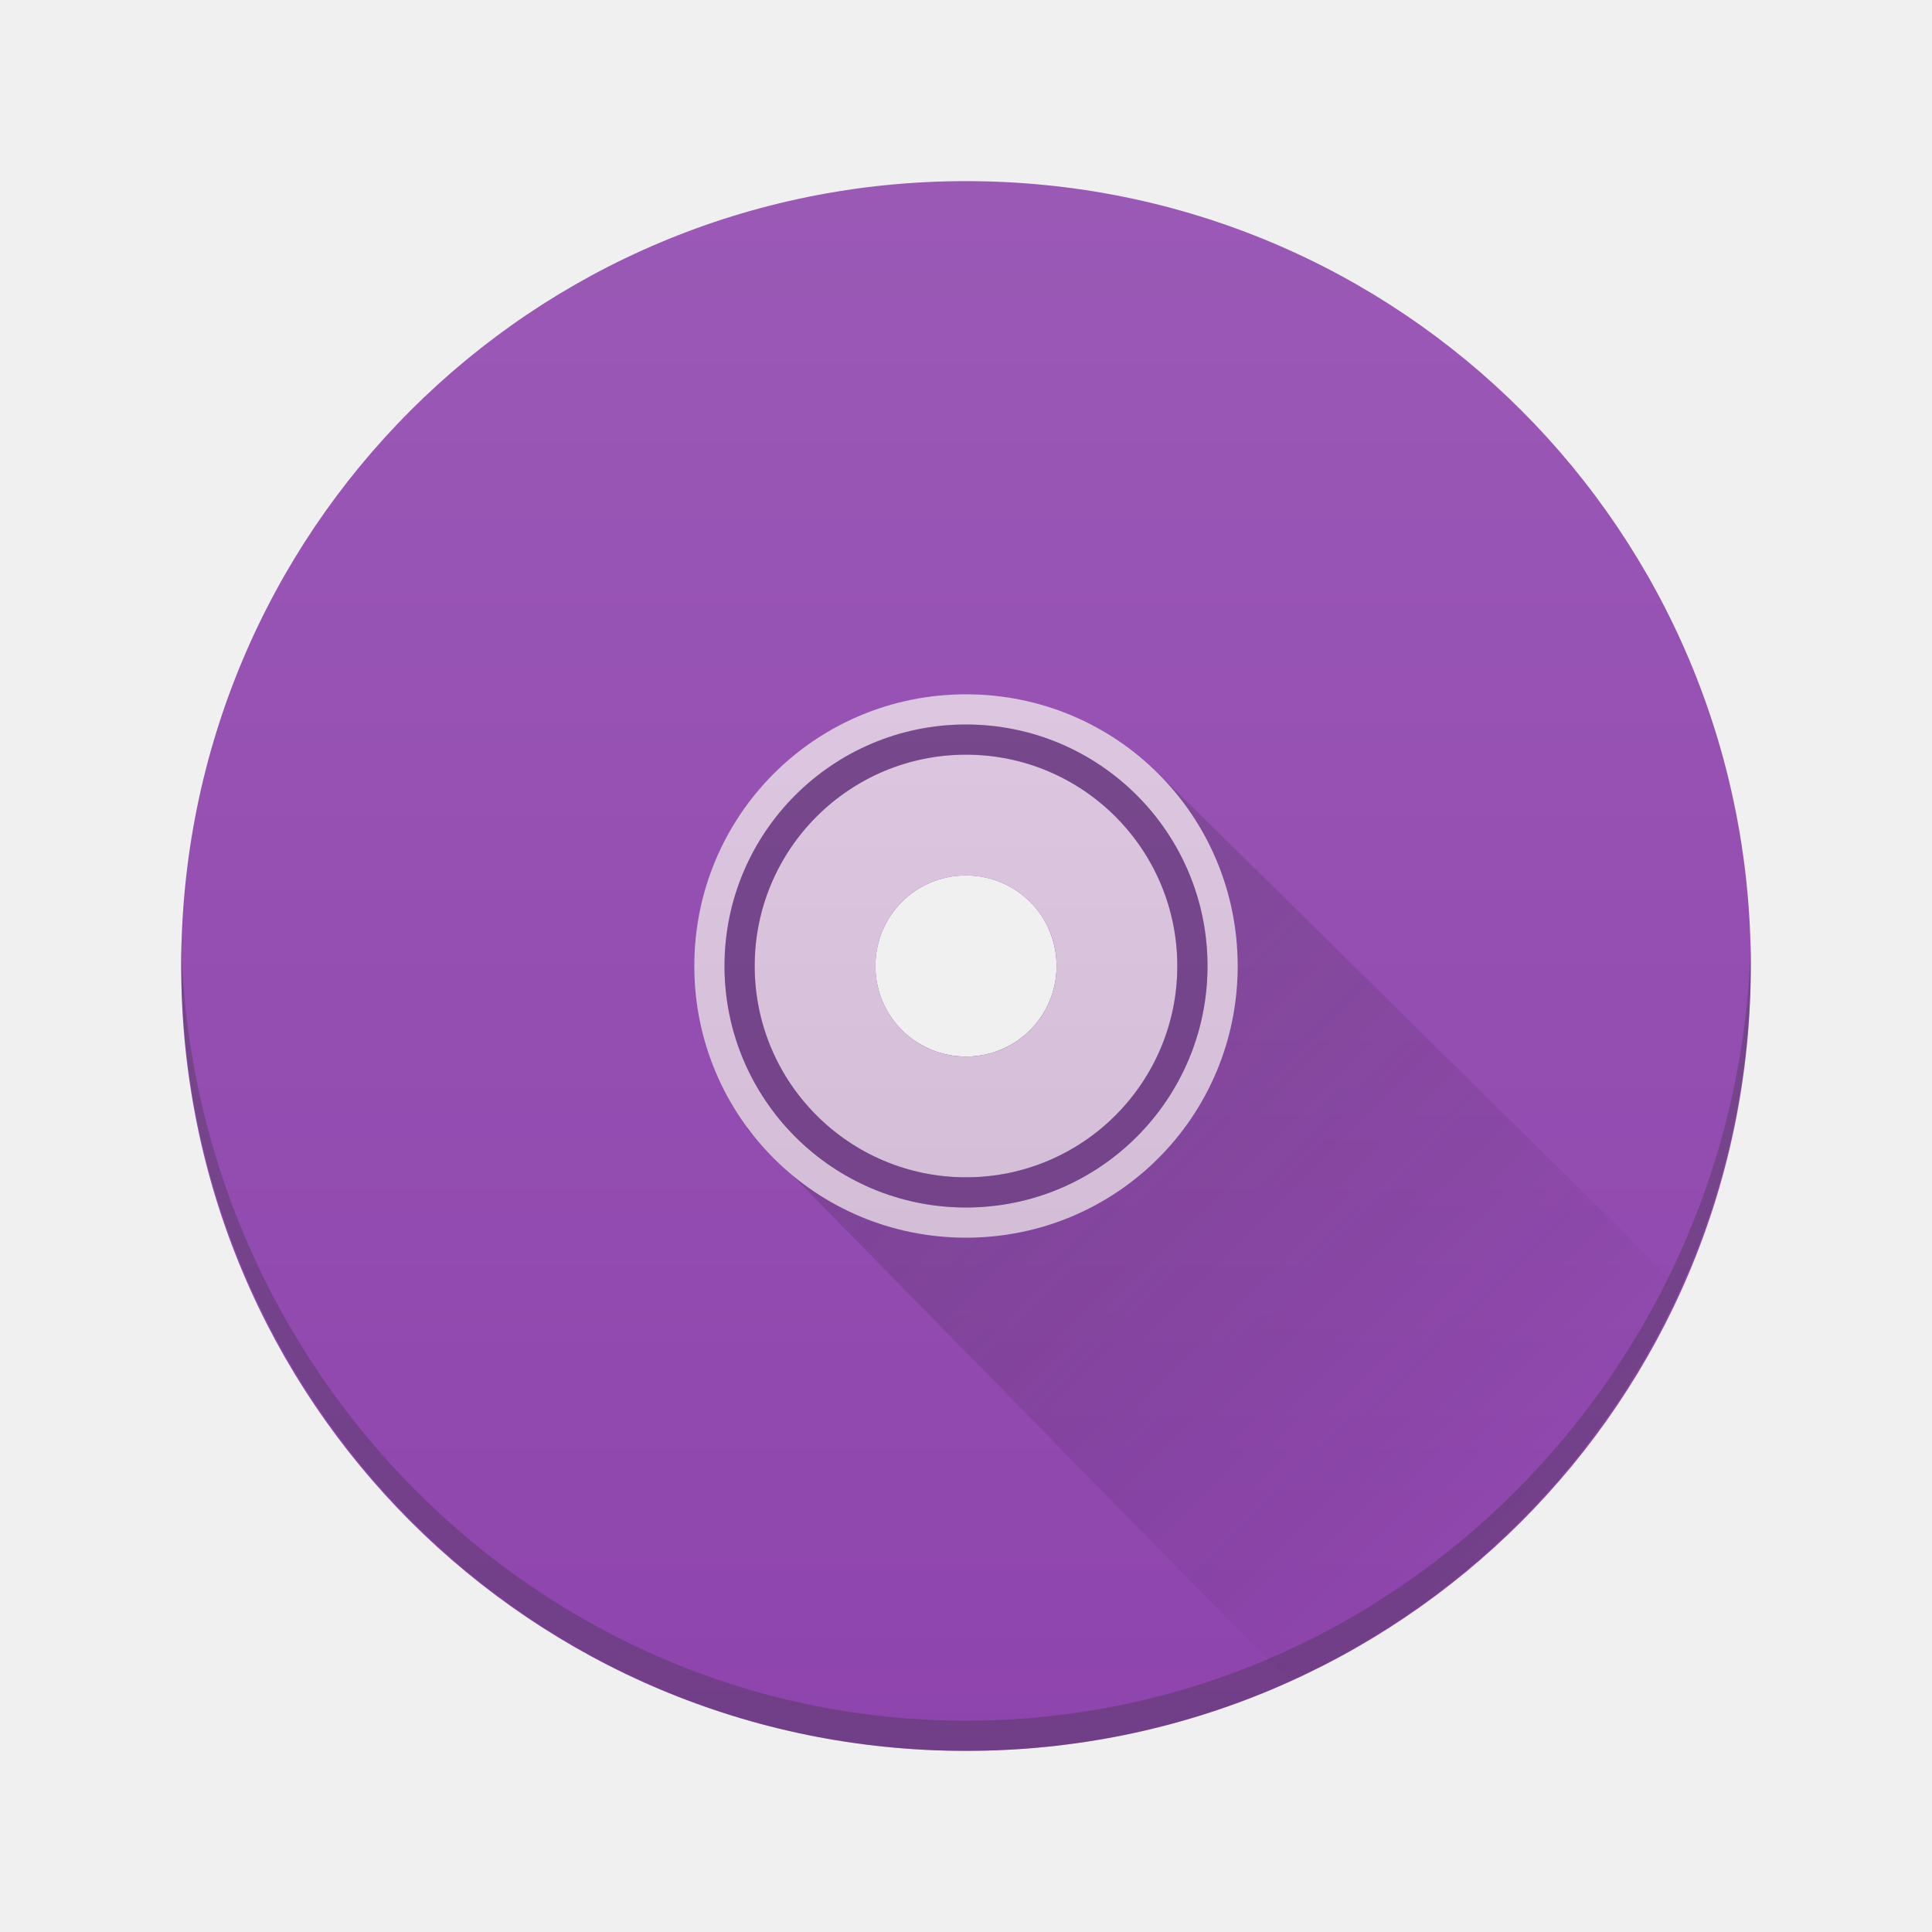
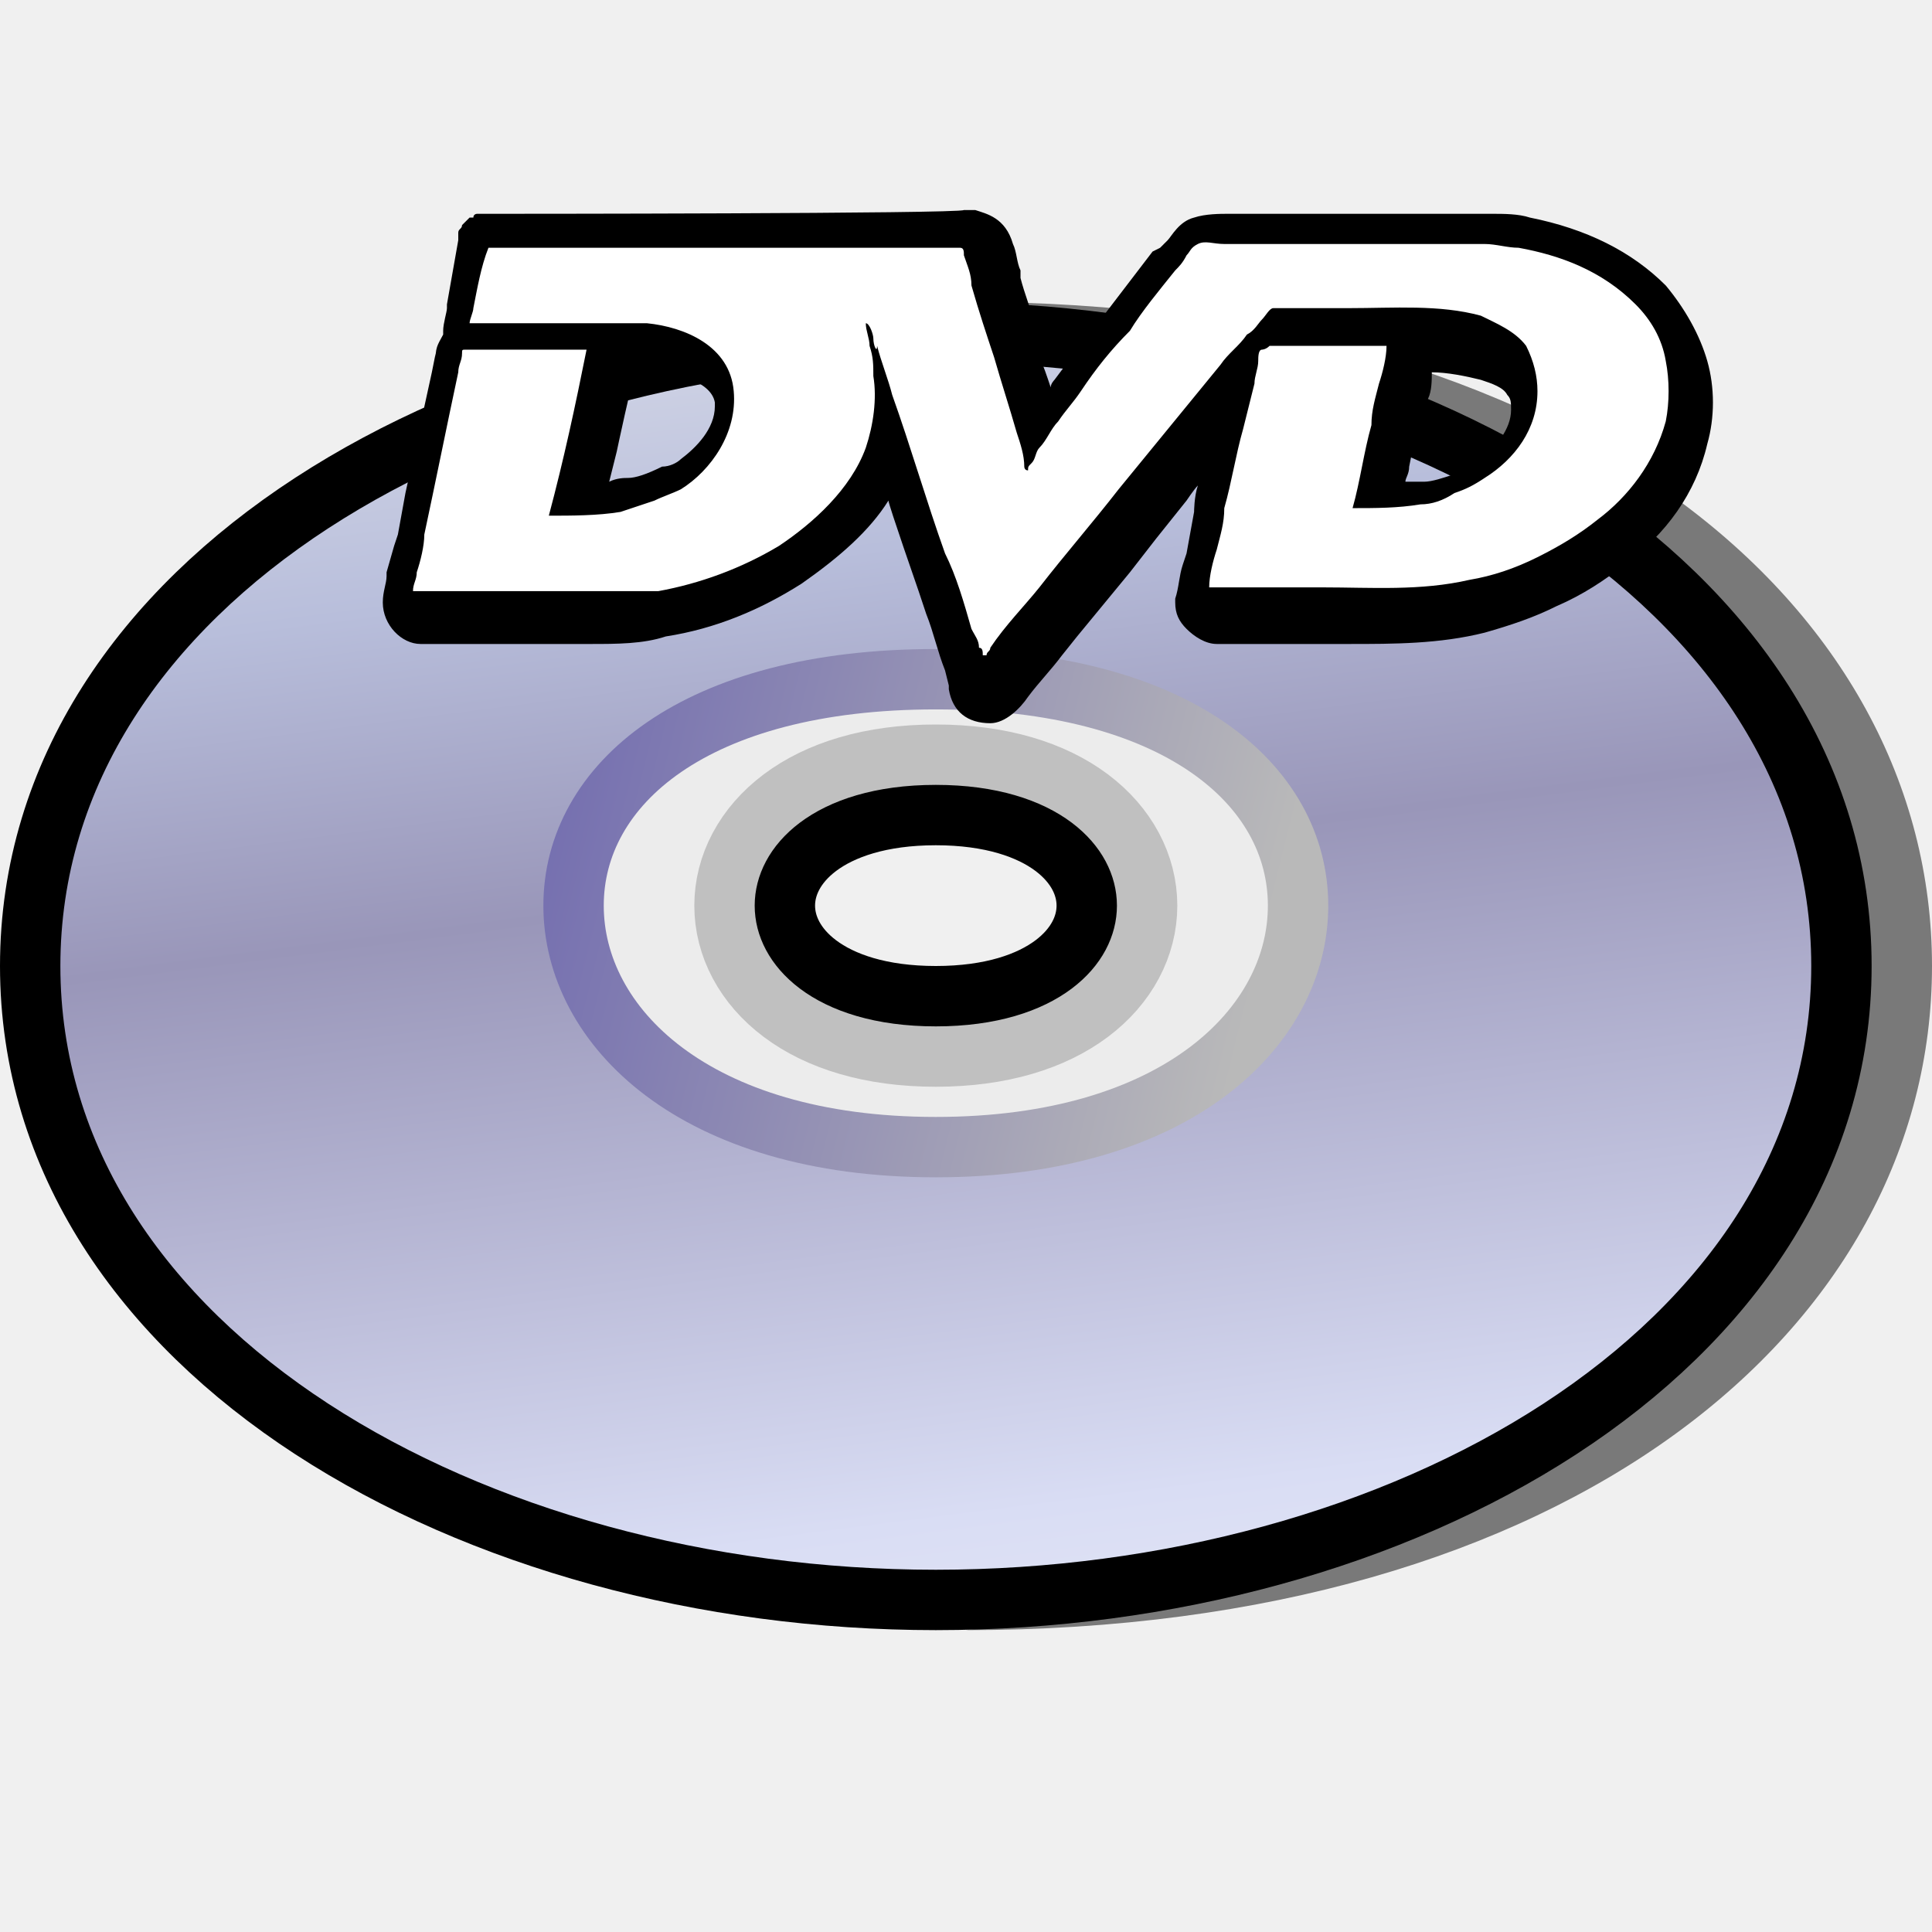
- <svg xmlns="http://www.w3.org/2000/svg" xmlns:xlink="http://www.w3.org/1999/xlink" width="64" version="1.1" height="64">
-   <defs id="defs5455">
-     <linearGradient id="linearGradient4372" xlink:href="#linearGradient4227" y1="523.798" y2="537.798" x1="408.572" gradientUnits="userSpaceOnUse" x2="422.571" gradientTransform="matrix(1.299889 0 0 1.3 -499.0973 -648.9374)" />
-     <linearGradient id="linearGradient4227">
-       <stop style="stop-color:#292c2f" id="stop4229" />
-       <stop offset="1" style="stop-opacity:0" id="stop4231" />
+ <svg xmlns="http://www.w3.org/2000/svg" version="1.1" width="64" height="64" color-interpolation="linearRGB" id="svg2">
+   <defs id="defs34" />
+   <g id="g4">
+     <path style="fill:#010101; fill-opacity:0.494" d="M32 10C48 12 60 20 60 32C60 44 48 52 32 54C52 54 64 44 64 32C64 20 52 10 32 10z" id="path6" />
+     <path style="fill:none; stroke:#000000; stroke-width:4" d="M31 12C16 12 2 20 2 32C2 44 16 52 31 52C46 52 60 44 60 32C60 20 46 12 31 12z            M31 26C27 26 25 28 25 30C25 32 27 34 31 34C35 34 37 32 37 30C37 28 35 26 31 26z" id="path8" />
+     <linearGradient id="gradient0" gradientUnits="userSpaceOnUse" x1="4.64" y1="67.69" x2="-3.64" y2="3.2">
+       <stop offset="0" stop-color="#f1f1f1" id="stop11" />
+       <stop offset="0.212" stop-color="#d9ddf4" id="stop13" />
+       <stop offset="0.542" stop-color="#9996b9" id="stop15" />
+       <stop offset="0.708" stop-color="#b8bedb" id="stop17" />
+       <stop offset="1" stop-color="#f4f4f4" id="stop19" />
    </linearGradient>
-     <linearGradient id="linearGradient3834" xlink:href="#linearGradient4300-9" y1="540.798" y2="506.798" x2="0" gradientUnits="userSpaceOnUse" gradientTransform="matrix(1.529281 0 0 1.529412 -592.8205 -769.1029)" />
-     <linearGradient id="linearGradient3862" xlink:href="#linearGradient4351-5" y1="540.798" y2="506.798" x2="0" gradientUnits="userSpaceOnUse" gradientTransform="matrix(0.5294124 0 0 0.5294124 -184.3028 -245.3052)" />
-     <linearGradient id="linearGradient4300-9">
-       <stop style="stop-color:#8e44ad" id="stop4302-6" />
-       <stop offset="1" style="stop-color:#9b59b6" id="stop4304-0" />
+     <path style="fill:url(#gradient0)" d="M31 12C16 12 2 20 2 32C2 44 16 52 31 52C46 52 60 44 60 32C60 20 46 12 31 12z            M43 30C43 34 39 38 31 38C23 38 19 34 19 30C19 26 23 22.5 31 22.5C39 22.5 43 26 43 30z" id="path21" />
+     <path style="fill:#ebebeb; fill-opacity:0.816" d="M43 30C43 34 39 38 31 38C23 38 19 34 19 30C19 26 23 22.5 31 22.5C39 22.5 43 26 43 30z            M31 26C27 26 25 28 25 30C25 32 27 34 31 34C35 34 37 32 37 30C37 28 35 26 31 26z" id="path23" />
+     <linearGradient id="gradient1" gradientUnits="userSpaceOnUse" x1="6.84" y1="-3.55" x2="48.02" y2="6.68">
+       <stop offset="0" stop-color="#4137a9" id="stop26" />
+       <stop offset="1" stop-color="#b9b9b9" id="stop28" />
    </linearGradient>
-     <linearGradient id="linearGradient4351-5">
-       <stop style="stop-color:#d3bdd7" id="stop4353-6" />
-       <stop offset="1" style="stop-color:#dcc6e0" id="stop4355-6" />
-     </linearGradient>
-   </defs>
-   <g id="layer1" transform="matrix(1 0 0 1 -376.5714 -491.798)">
-     <path style="fill:url(#linearGradient3834)" id="rect4146" d="M 32 6 C 17.597 6 6.002 17.596 6.002 32 C 6.002 46.404 17.597 58 32 58 C 46.403 58 57.998 46.404 57.998 32 C 57.998 17.596 46.403 6 32 6 z M 32 29 C 33.662 29 35 30.338 35 32 C 35 33.662 33.662 35 32 35 C 30.338 35 29 33.662 29 32 C 29 30.338 30.338 29 32 29 z " transform="matrix(1 0 0 1 376.5714 491.798)" />
-     <path style="fill:url(#linearGradient4372);opacity:0.2;fill-rule:evenodd" id="path4364" d="M 38.125 25.375 L 37.57 26.258 A 8 8 0 0 1 40 32 A 8 8 0 0 1 32 40 A 8 8 0 0 1 25.67 36.877 L 24.719 37.375 L 42.684 55.684 C 48.454 53.086 53.084 48.454 55.682 42.684 L 38.125 25.375 z M 37.025 27.127 L 34.736 30.777 C 34.903 31.151 35 31.563 35 32 C 35 33.662 33.662 35 32 35 C 31.358 35 30.768 34.796 30.281 34.455 L 26.564 36.406 A 7 7 0 0 0 32 39 A 7 7 0 0 0 39 32 A 7 7 0 0 0 37.025 27.127 z " transform="matrix(1 0 0 1 376.5714 491.798)" />
-     <path style="fill:url(#linearGradient3862)" id="rect4270" d="M 32 23 C 27.014 23 23 27.014 23 32 C 23 36.986 27.014 41 32 41 C 36.986 41 41 36.986 41 32 C 41 27.014 36.986 23 32 23 z M 32 24 A 8 8 0 0 1 40 32 A 8 8 0 0 1 32 40 A 8 8 0 0 1 24 32 A 8 8 0 0 1 32 24 z M 32 25 A 7 7 0 0 0 25 32 A 7 7 0 0 0 32 39 A 7 7 0 0 0 39 32 A 7 7 0 0 0 32 25 z M 32 29 C 33.662 29 35 30.338 35 32 C 35 33.662 33.662 35 32 35 C 30.338 35 29 33.662 29 32 C 29 30.338 30.338 29 32 29 z " transform="matrix(1 0 0 1 376.5714 491.798)" />
-     <path style="fill:#2e3132;fill-opacity:0.294" id="rect4284" d="m 6.002,31.191 c -0.005,0.218 0,0.435 0,0.654 C 6.002,46.335 17.597,58 32,58 46.403,58 57.998,46.335 57.998,31.846 c 0,-0.219 0.005,-0.437 0,-0.654 C 57.654,45.375 46.185,57 32,57 17.815,57 6.346,45.375 6.002,31.191 Z" transform="matrix(1 0 0 1 376.5714 491.798)" />
-     <path style="fill:#2e3132;fill-opacity:0.294;stroke-linecap:round" id="path4558" d="M 32 24 A 8 8 0 0 0 24 32 A 8 8 0 0 0 32 40 A 8 8 0 0 0 40 32 A 8 8 0 0 0 32 24 z M 32 25 A 7 7 0 0 1 39 32 A 7 7 0 0 1 32 39 A 7 7 0 0 1 25 32 A 7 7 0 0 1 32 25 z " transform="matrix(1 0 0 1 376.5714 491.798)" />
+     <path style="fill:none; stroke:url(#gradient1); stroke-width:2" d="M43 30C43 34 39 38 31 38C23 38 19 34 19 30C19 26 23 22.5 31 22.5C39 22.5 43 26 43 30z" id="path30" />
+   </g>
+   <g transform="matrix(1.25,0,0,1.25,11.43061,-0.4173729)" id="g7532">
+     <g style="clip-rule:nonzero;fill-rule:nonzero;stroke:none;stroke-miterlimit:4" id="g38">
+       <path d="M 36.1,9.9 C 35.9,9.2 35.5,8.5 35,7.9 34.1,7 32.9,6.4 31.4,6.1 31.1,6 30.7,6 30.4,6 30.1,6 29.8,6 29.6,6 l -0.2,0 -2,0 -2,0 -0.6,0 C 24.4,6 24,6 23.5,6 l -0.1,0 c -0.2,0 -0.6,0 -0.9,0.1 -0.4,0.1 -0.6,0.5 -0.7,0.6 l 0,0 c 0,0 -0.2,0.2 -0.2,0.2 L 21.4,7 20.1,8.7 19.7,9.2 c -0.3,0.4 -0.6,0.8 -0.9,1.2 0,0 -0.1,0.1 -0.1,0.2 C 18.6,10.3 18.5,10 18.4,9.8 L 18.3,9 C 18.2,8.6 18,8.1 17.9,7.7 l 0,-0.2 C 17.8,7.3 17.8,7 17.7,6.8 l 0,0 0,0 C 17.5,6.1 17,6 16.7,5.9 c 0,0 -0.3,0 -0.3,0 l 0,0 C 16.3,6 4,6 4,6 4,6 3.9,6 3.8,6 c 0,0 0,0 -0.1,0 0,0 -0.1,0 -0.1,0 0,0 0,0 -0.1,0 0,0 -0.1,0 -0.1,0.1 0,0 0,0 -0.1,0 0,0 -0.1,0.1 -0.1,0.1 0,0 0,0 0,0 0,0 -0.1,0.1 -0.1,0.1 0,0 0,0 0,0 0,0.1 -0.1,0.1 -0.1,0.2 0,0 0,0 0,0.1 0,0 0,0.1 0,0.1 l -0.3,1.7 0,0.1 c 0,0.1 -0.1,0.4 -0.1,0.6 0,0 0,0.1 0,0.1 C 2.5,9.4 2.4,9.5 2.4,9.8 l 0,-0.1 -0.1,0.5 -0.7,3.2 -0.2,1.1 -0.1,0.3 -0.2,0.7 0,0.1 C 1.1,15.8 1,16 1,16.3 c 0,0.6 0.5,1.1 1,1.1 l 2.5,0 1.7,0 0.3,0 c 0.7,0 1.4,0 2,-0.2 1.3,-0.2 2.5,-0.7 3.6,-1.4 1,-0.7 1.8,-1.4 2.3,-2.2 0,0.1 0.8,2.4 0.8,2.4 l 0.2,0.6 c 0.2,0.5 0.3,1 0.5,1.5 l 0,0 0.1,0.4 0,0.1 c 0.1,0.6 0.5,0.9 1.1,0.9 0.4,0 0.8,-0.4 1,-0.7 l -0.1,0.1 0.1,-0.1 c 0.3,-0.4 0.6,-0.7 0.9,-1.1 l 0.4,-0.5 1.4,-1.7 0.7,-0.9 0.8,-1 c 0,0 0.2,-0.3 0.3,-0.4 -0.1,0.3 -0.1,0.7 -0.1,0.7 0,0 -0.2,1.1 -0.2,1.1 0,0 -0.1,0.3 -0.1,0.3 -0.1,0.3 -0.1,0.6 -0.2,0.9 0,0 0,0.1 0,0.1 0,0.3 0.1,0.5 0.3,0.7 0.2,0.2 0.5,0.4 0.8,0.4 l 3,0 0.5,0 c 1.2,0 2.4,0 3.6,-0.3 0.7,-0.2 1.3,-0.4 1.9,-0.7 0.7,-0.3 1.3,-0.7 1.8,-1.1 1.1,-0.8 1.9,-1.9 2.2,-3.2 0.2,-0.7 0.2,-1.5 0,-2.2 z M 7.2,12.3 c 0,0 0.4,-1.9 0.5,-2.1 0.2,0 0.5,0 0.7,0 0.2,0 1.3,0.2 1.4,0.8 0,0 0,0.1 0,0.1 0,0.6 -0.5,1.1 -0.9,1.4 C 8.8,12.6 8.6,12.7 8.4,12.7 8,12.9 7.7,13 7.5,13 7.4,13 7.2,13 7,13.1 7.1,12.7 7.2,12.3 7.2,12.3 Z m 21.3,0.8 c -0.1,0 -0.3,0 -0.4,0 0,-0.1 0.1,-0.2 0.1,-0.4 l 0.1,-0.5 0.1,-0.4 0.2,-0.7 0.1,-0.2 c 0.1,-0.2 0.1,-0.5 0.1,-0.7 0.4,0 0.9,0.1 1.3,0.2 0.3,0.1 0.6,0.2 0.7,0.4 0.1,0.1 0.1,0.2 0.1,0.4 0,0 0,0 0,0 0,0.5 -0.4,1 -0.9,1.4 -0.2,0.1 -0.4,0.2 -0.6,0.3 -0.3,0.1 -0.6,0.2 -0.8,0.2 z" id="path40" />
+       <path d="m 17.1,19.4 c 0,0 0,0 0,0 0,0 0,0 0,0 z" id="path42" />
+       <path d="m 17.1,19.4 c 0,0 0,0 0,0 0,0 0,0 0,0 0,0 0,0 0,0 z" id="path44" />
+     </g>
+     <path style="clip-rule:nonzero;fill:#ffffff;fill-rule:nonzero;stroke:none;stroke-miterlimit:4" d="m 3.8,6.9 c 2.7,0 5.4,0 8.2,0 1.4,0 2.7,0 4.1,0 0.1,0 0.2,0 0.2,0 0.1,0 0.1,0.1 0.1,0.2 0.1,0.3 0.2,0.5 0.2,0.8 0.2,0.7 0.4,1.3 0.6,1.9 0.2,0.7 0.4,1.3 0.6,2 0.1,0.3 0.2,0.6 0.2,0.9 0,0 0,0.1 0.1,0.1 0,-0.1 0,-0.1 0.1,-0.2 0.1,-0.1 0.1,-0.3 0.2,-0.4 0.2,-0.2 0.3,-0.5 0.5,-0.7 0.2,-0.3 0.4,-0.5 0.6,-0.8 0.4,-0.6 0.8,-1.1 1.3,-1.6 C 21.1,8.6 21.6,8 22,7.5 22.1,7.4 22.2,7.3 22.3,7.1 22.4,7 22.4,6.9 22.6,6.8 c 0.2,-0.1 0.4,0 0.7,0 0.6,0 1.3,0 1.9,0 0.7,0 1.3,0 2,0 0.7,0 1.3,0 2,0 0.3,0 0.7,0 1,0 0.3,0 0.6,0.1 0.9,0.1 1.1,0.2 2.2,0.6 3.1,1.5 0.4,0.4 0.7,0.9 0.8,1.5 0.1,0.5 0.1,1.1 0,1.6 -0.3,1.1 -1,2 -1.8,2.6 -0.5,0.4 -1,0.7 -1.6,1 -0.6,0.3 -1.2,0.5 -1.8,0.6 -1.3,0.3 -2.6,0.2 -3.9,0.2 -1,0 -2,0 -3,0 0,-0.3 0.1,-0.7 0.2,-1 0.1,-0.4 0.2,-0.7 0.2,-1.1 0.2,-0.7 0.3,-1.4 0.5,-2.1 0.1,-0.4 0.2,-0.8 0.3,-1.2 0,-0.2 0.1,-0.4 0.1,-0.6 0,-0.1 0,-0.3 0.1,-0.3 0,0 0.1,0 0.2,-0.1 0.1,0 0.2,0 0.3,0 0.2,0 0.5,0 0.7,0 0.7,0 1.4,0 2.1,0 0,0.3 -0.1,0.7 -0.2,1 -0.1,0.4 -0.2,0.7 -0.2,1.1 -0.2,0.7 -0.3,1.5 -0.5,2.2 0.6,0 1.2,0 1.8,-0.1 0.3,0 0.6,-0.1 0.9,-0.3 0.3,-0.1 0.5,-0.2 0.8,-0.4 0.8,-0.5 1.4,-1.3 1.4,-2.3 0,-0.4 -0.1,-0.8 -0.3,-1.2 C 31,9.1 30.5,8.9 30.1,8.7 29,8.4 27.8,8.5 26.6,8.5 c -0.3,0 -0.7,0 -1,0 -0.2,0 -0.3,0 -0.5,0 -0.2,0 -0.4,0 -0.5,0 -0.1,0 -0.2,0.2 -0.3,0.3 -0.1,0.1 -0.2,0.3 -0.4,0.4 -0.2,0.3 -0.5,0.5 -0.7,0.8 -0.9,1.1 -1.8,2.2 -2.7,3.3 -0.7,0.9 -1.4,1.7 -2.1,2.6 -0.4,0.5 -0.9,1 -1.3,1.6 0,0.1 -0.1,0.1 -0.1,0.2 0,0 0,0 0,0 0,0 -0.1,0 -0.1,0 0,-0.1 0,-0.2 -0.1,-0.2 0,-0.2 -0.1,-0.3 -0.2,-0.5 C 16.4,16.3 16.2,15.6 15.9,15 15.4,13.6 15,12.2 14.5,10.8 14.4,10.4 14.2,9.9 14.1,9.5 14.1,9.7 14,9.5 14,9.3 14,9.2 13.9,8.9 13.8,8.9 c 0,0.2 0.1,0.4 0.1,0.6 0.1,0.3 0.1,0.5 0.1,0.8 0.1,0.6 0,1.3 -0.2,1.9 -0.4,1.1 -1.4,2 -2.3,2.6 -1,0.6 -2.1,1 -3.2,1.2 -0.8,0 -1.4,0 -2,0 C 5.6,16 5,16 4.3,16 3.6,16 3,16 2.3,16 2.1,16 2,16 1.8,16 1.8,15.8 1.9,15.7 1.9,15.5 2,15.2 2.1,14.8 2.1,14.5 2.4,13.1 2.7,11.6 3,10.2 3,10 3.1,9.9 3.1,9.7 c 0,-0.1 0,-0.1 0.1,-0.1 0,0 0.1,0 0.1,0 0.1,0 0.2,0 0.2,0 0.3,0 0.6,0 1,0 0.6,0 1.3,0 1.9,0 -0.3,1.5 -0.6,2.9 -1,4.4 0.6,0 1.3,0 1.9,-0.1 0.3,-0.1 0.6,-0.2 0.9,-0.3 0.2,-0.1 0.5,-0.2 0.7,-0.3 0.8,-0.5 1.5,-1.5 1.4,-2.6 C 10.2,9.5 9,9 8,8.9 c -0.3,0 -0.9,0 -1.5,0 -0.7,0 -1.3,0 -2,0 -0.3,0 -0.5,0 -0.8,0 -0.1,0 -0.1,0 -0.2,0 0,0 -0.2,0 -0.2,0 C 3.3,8.8 3.4,8.6 3.4,8.5 3.5,8 3.6,7.4 3.8,6.9" id="path46" />
  </g>
</svg>
